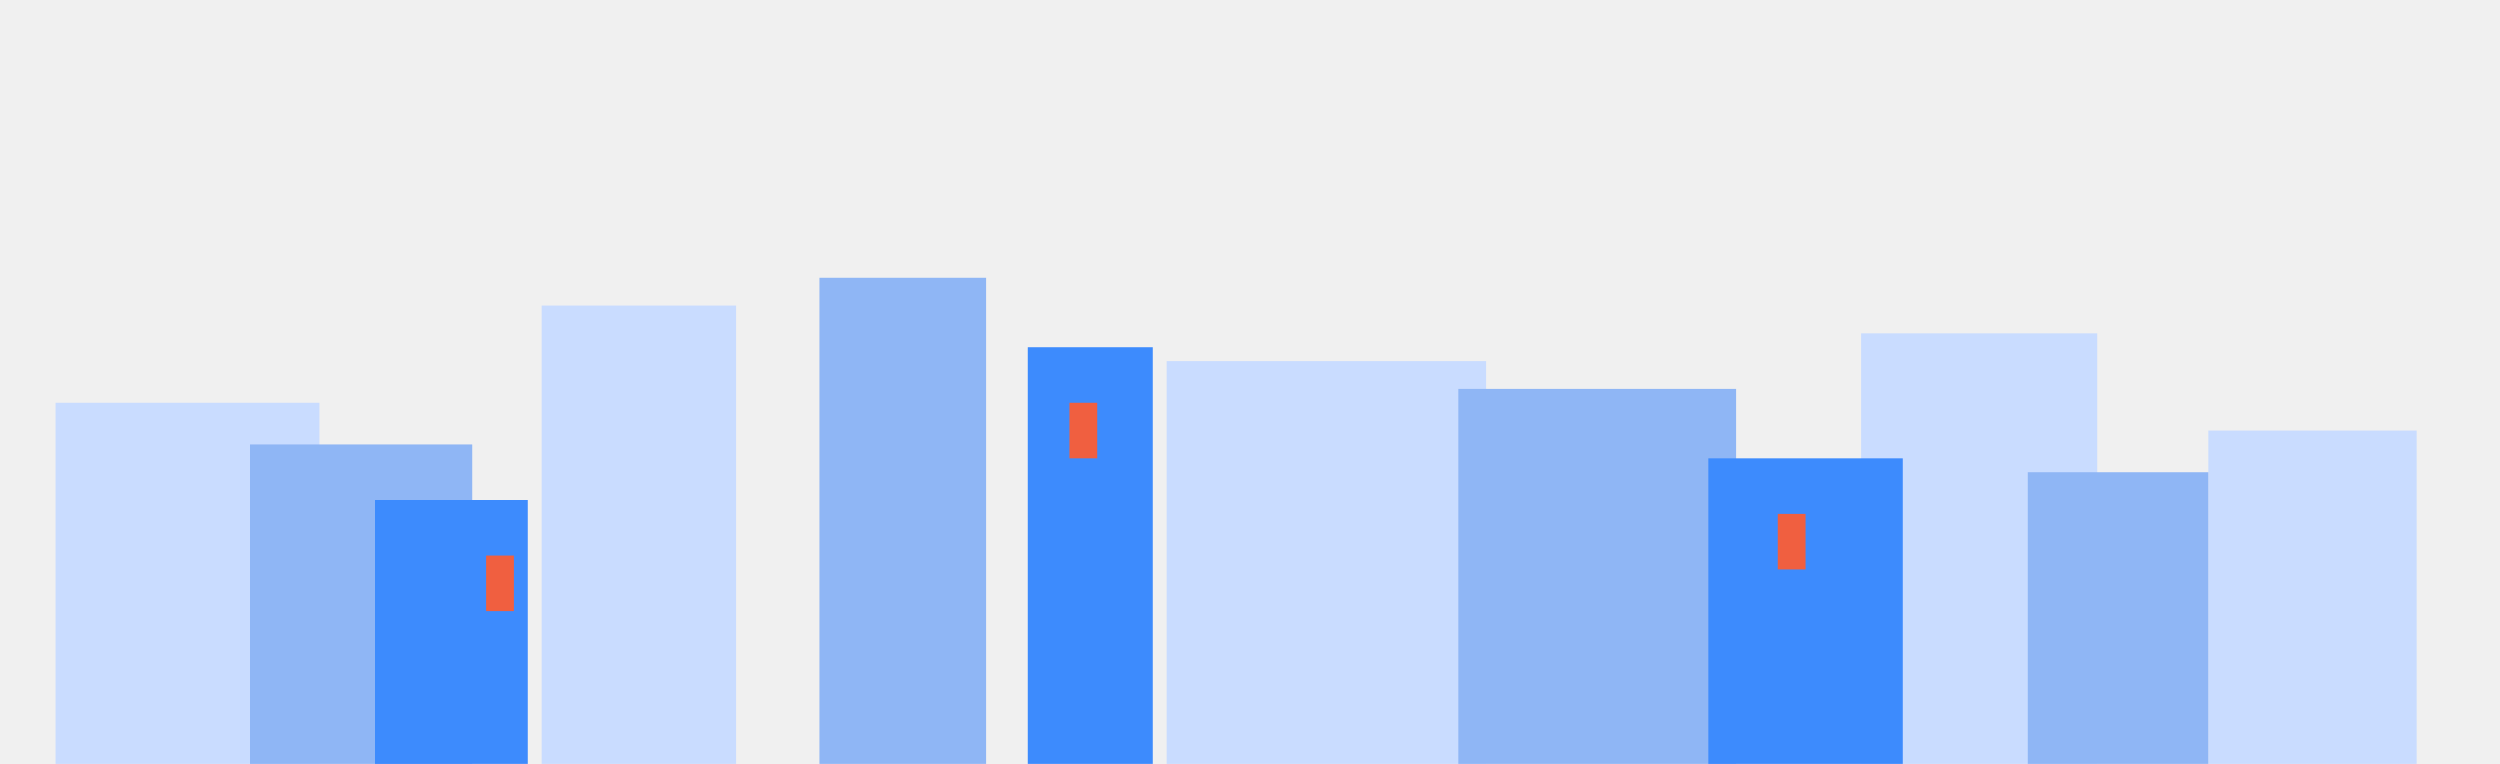
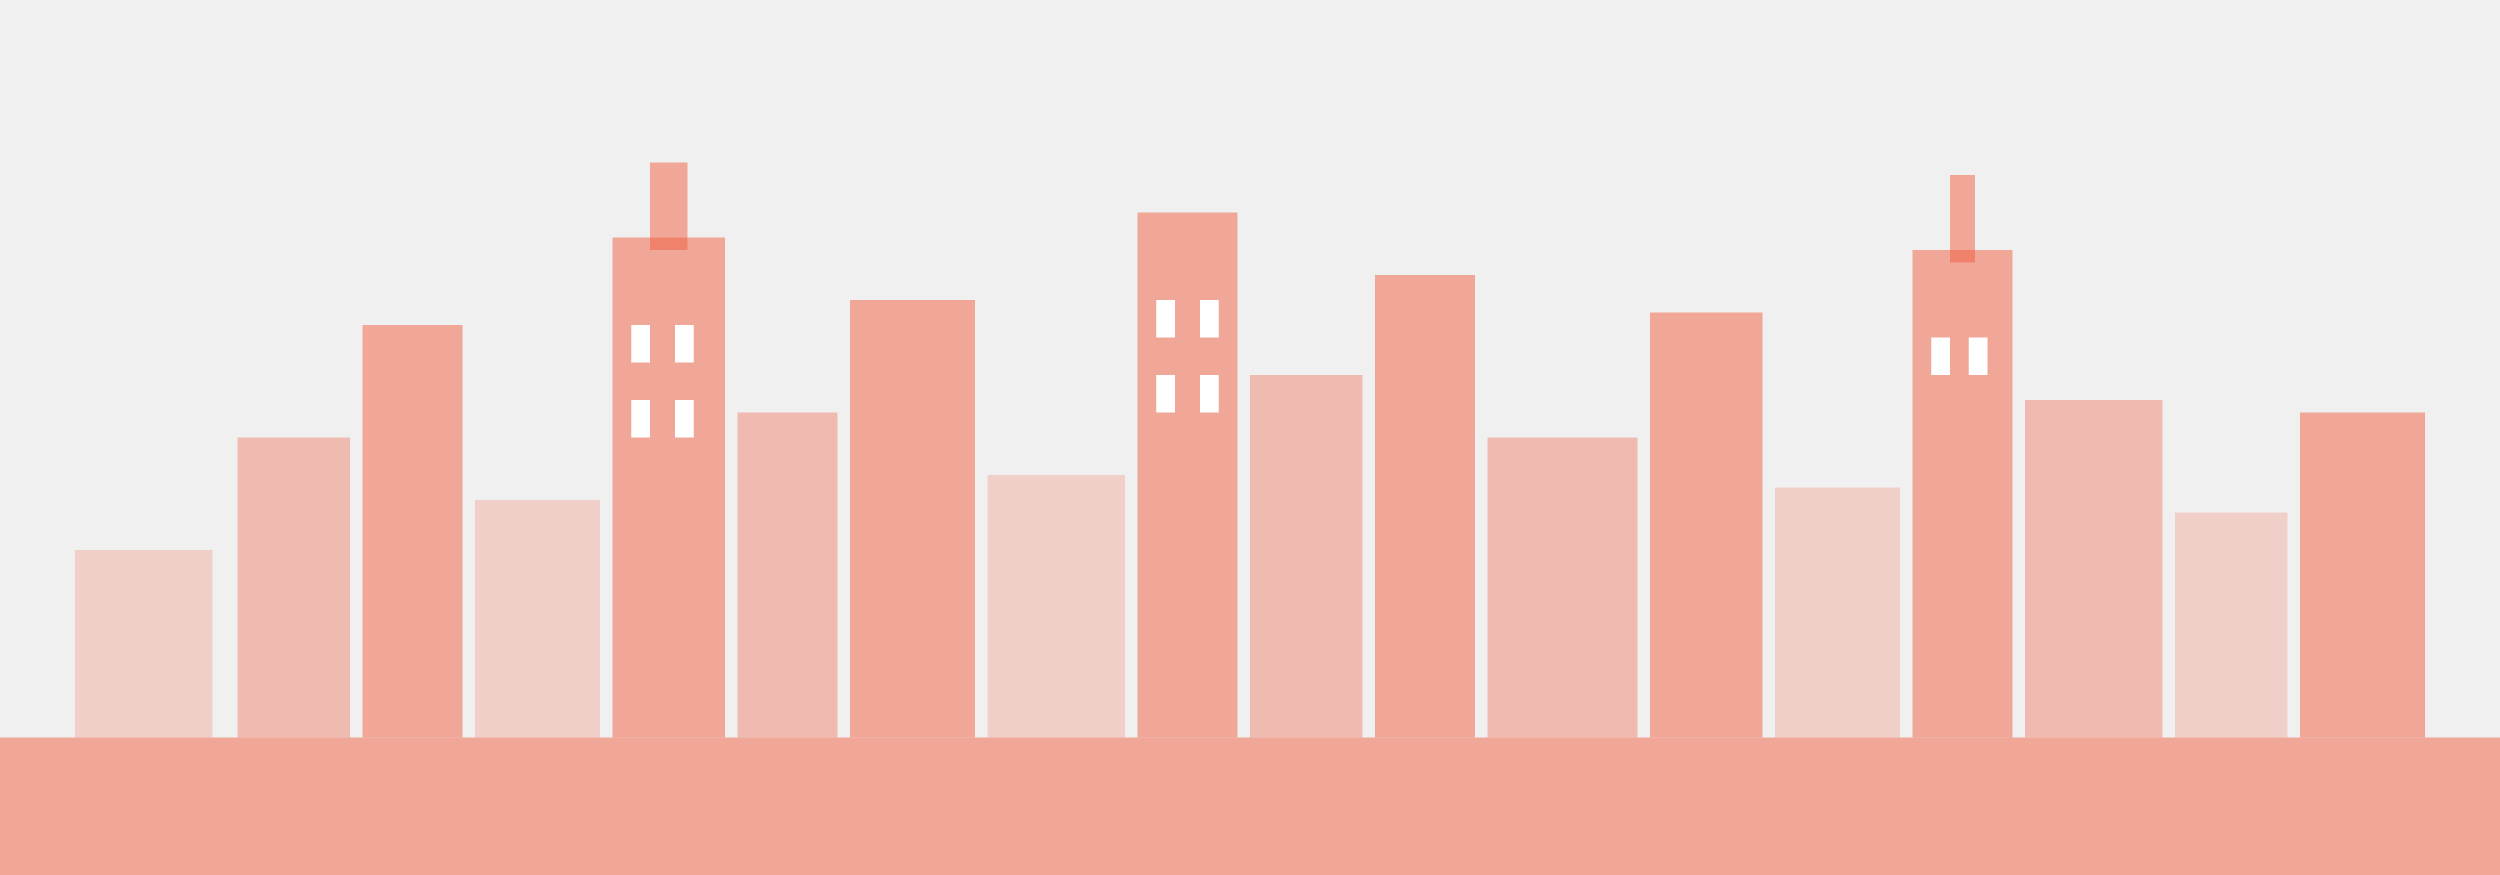
- <svg xmlns="http://www.w3.org/2000/svg" viewBox="0 0 360 110" aria-hidden="true" focusable="false" preserveAspectRatio="xMidYMax meet">
-   <g fill="#c9dcff">
-     <rect x="8" y="58" width="38" height="52" />
-     <rect x="78" y="44" width="28" height="66" />
-     <rect x="168" y="52" width="46" height="58" />
-     <rect x="268" y="48" width="34" height="62" />
-     <rect x="318" y="62" width="30" height="48" />
+ <svg xmlns="http://www.w3.org/2000/svg" viewBox="0 0 400 140" aria-hidden="true" focusable="false" preserveAspectRatio="xMidYMax meet">
+   <g fill="#f05f40" fill-opacity="0.22">
+     <rect x="12" y="88" width="22" height="30" />
+     <rect x="76" y="80" width="20" height="38" />
+     <rect x="158" y="76" width="22" height="42" />
+     <rect x="284" y="78" width="20" height="40" />
+     <rect x="348" y="82" width="18" height="36" />
  </g>
-   <g fill="#8fb6f5">
-     <rect x="36" y="64" width="32" height="46" />
-     <rect x="118" y="40" width="24" height="70" />
-     <rect x="210" y="56" width="40" height="54" />
-     <rect x="292" y="68" width="26" height="42" />
+   <g fill="#f05f40" fill-opacity="0.36">
+     <rect x="38" y="70" width="18" height="48" />
+     <rect x="118" y="66" width="16" height="52" />
+     <rect x="200" y="60" width="18" height="58" />
+     <rect x="238" y="70" width="24" height="48" />
+     <rect x="324" y="64" width="22" height="54" />
  </g>
-   <g fill="#3d8bfd">
-     <rect x="54" y="72" width="22" height="38" />
-     <rect x="148" y="50" width="18" height="60" />
-     <rect x="246" y="66" width="28" height="44" />
-     <rect x="70" y="80" width="4" height="8" fill="#f05f40" />
-     <rect x="154" y="58" width="4" height="8" fill="#f05f40" />
-     <rect x="256" y="74" width="4" height="8" fill="#f05f40" />
+   <g fill="#f05f40" fill-opacity="0.5">
+     <path d="M0 118h400v22H0z" />
+     <rect x="58" y="52" width="16" height="66" />
+     <rect x="98" y="38" width="18" height="80" />
+     <rect x="104" y="26" width="6" height="14" />
+     <rect x="136" y="48" width="20" height="70" />
+     <rect x="182" y="34" width="16" height="84" />
+     <rect x="220" y="44" width="16" height="74" />
+     <rect x="264" y="50" width="18" height="68" />
+     <rect x="306" y="40" width="16" height="78" />
+     <rect x="312" y="28" width="4" height="14" />
+     <rect x="368" y="66" width="20" height="52" />
+     <rect x="101" y="52" width="3" height="6" fill="#fff" fill-opacity="1" />
+     <rect x="108" y="52" width="3" height="6" fill="#fff" fill-opacity="1" />
+     <rect x="101" y="64" width="3" height="6" fill="#fff" fill-opacity="1" />
+     <rect x="108" y="64" width="3" height="6" fill="#fff" fill-opacity="1" />
+     <rect x="185" y="48" width="3" height="6" fill="#fff" fill-opacity="1" />
+     <rect x="192" y="48" width="3" height="6" fill="#fff" fill-opacity="1" />
+     <rect x="185" y="60" width="3" height="6" fill="#fff" fill-opacity="1" />
+     <rect x="192" y="60" width="3" height="6" fill="#fff" fill-opacity="1" />
+     <rect x="309" y="54" width="3" height="6" fill="#fff" fill-opacity="1" />
+     <rect x="315" y="54" width="3" height="6" fill="#fff" fill-opacity="1" />
  </g>
</svg>
